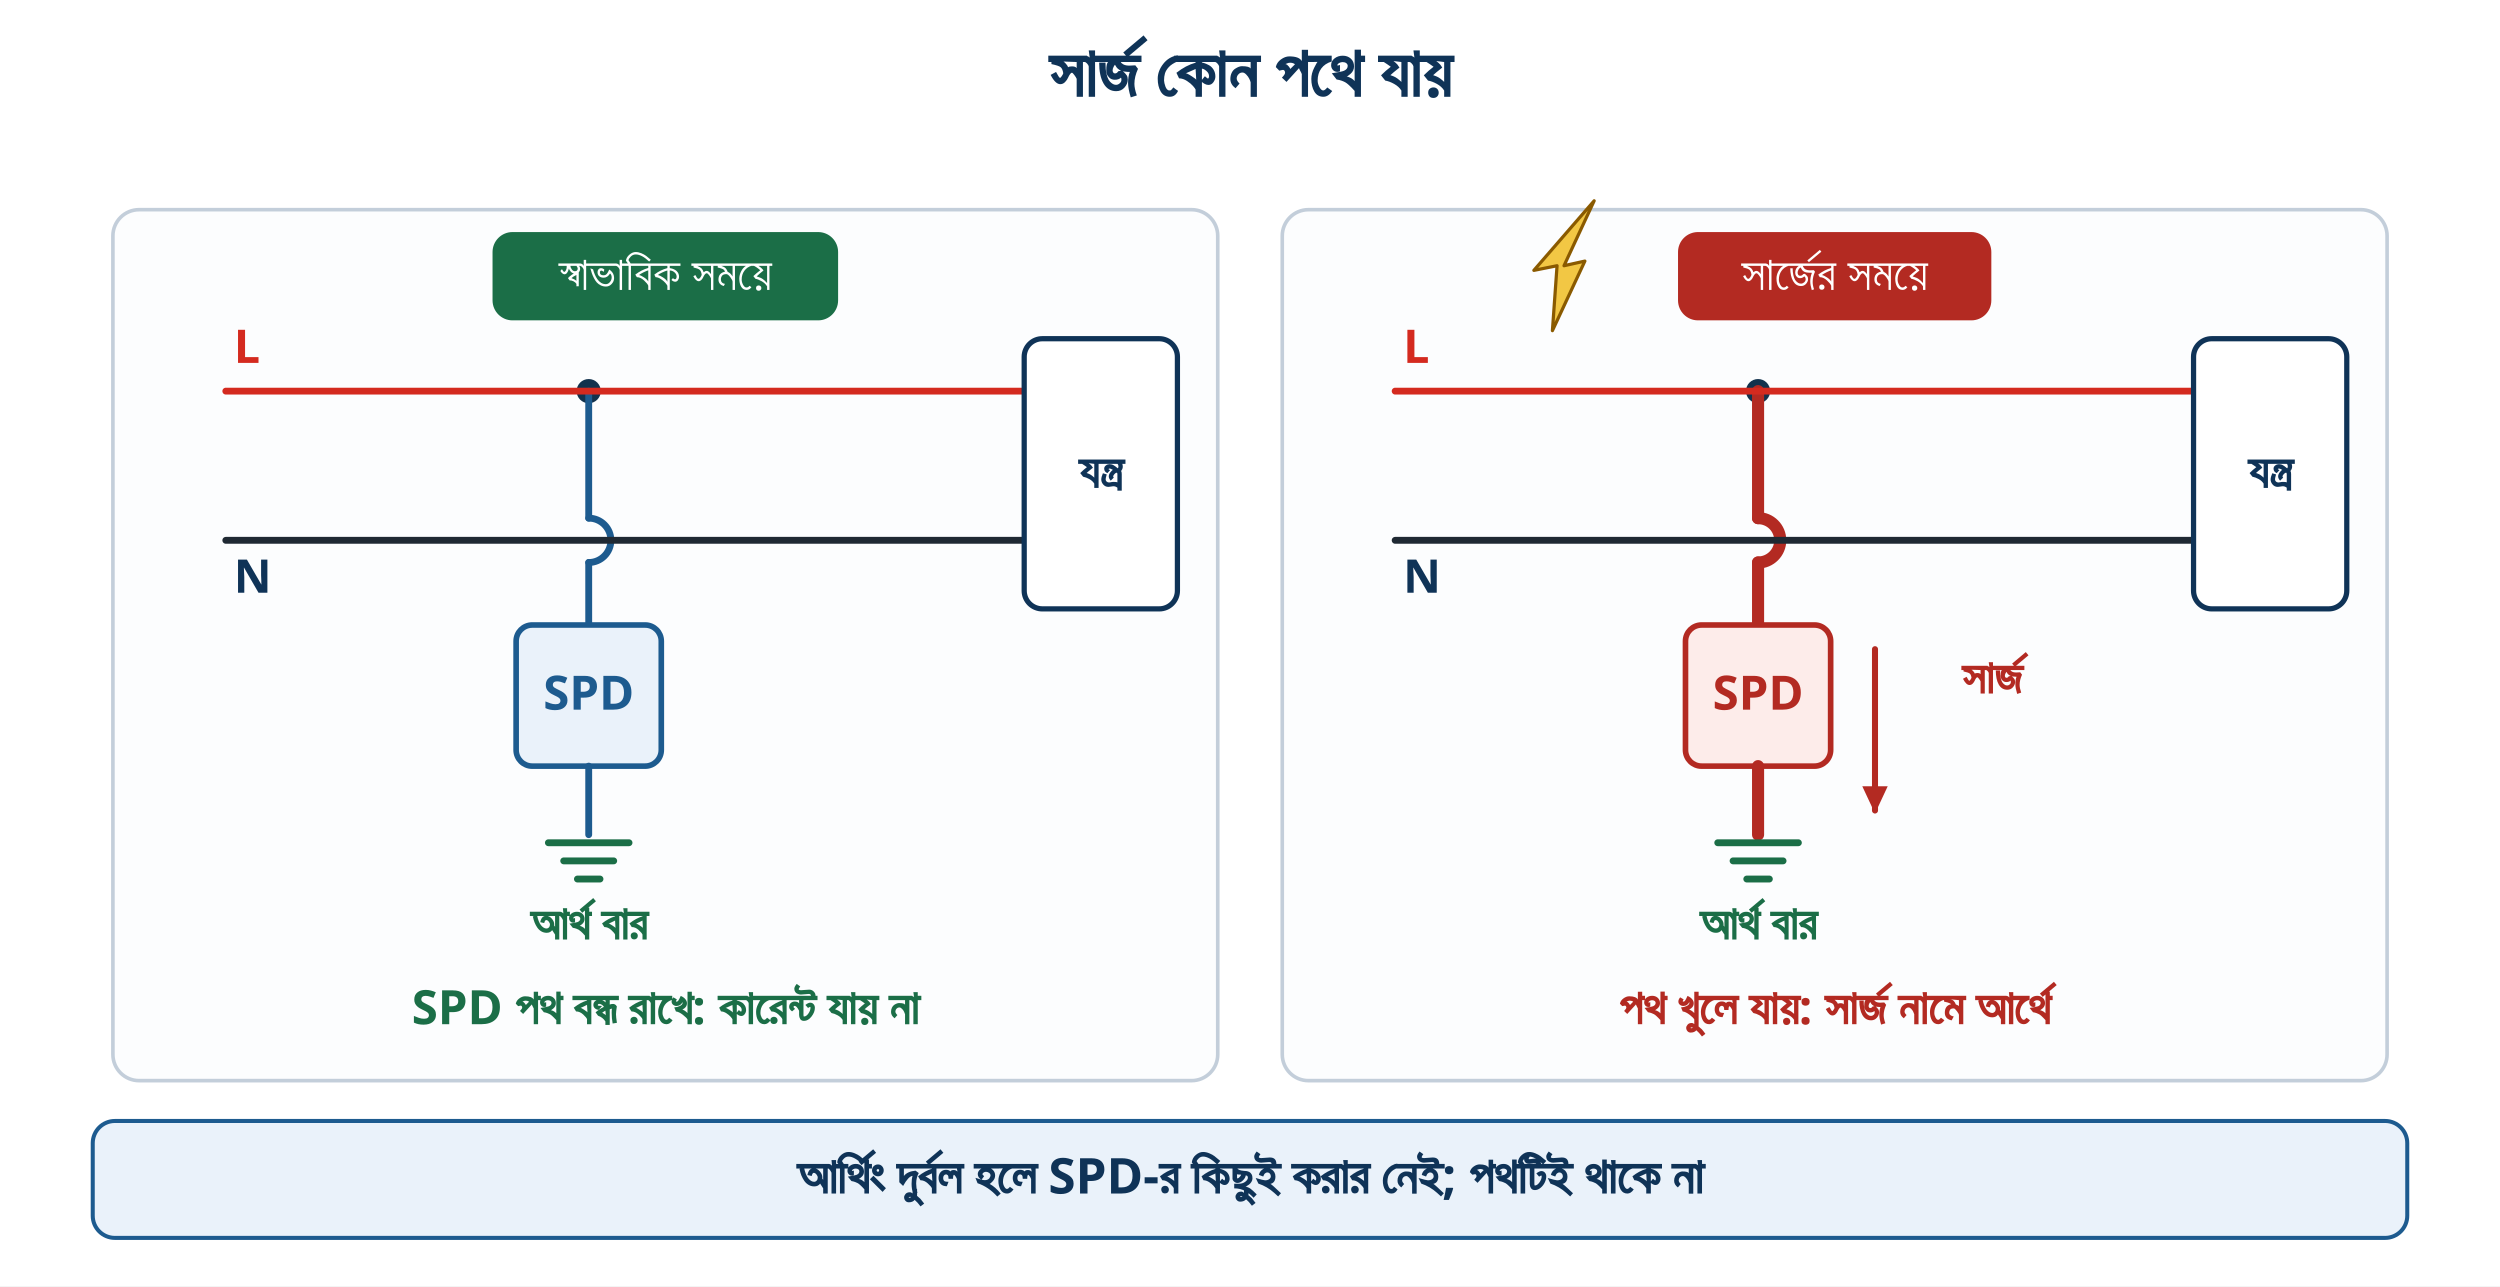
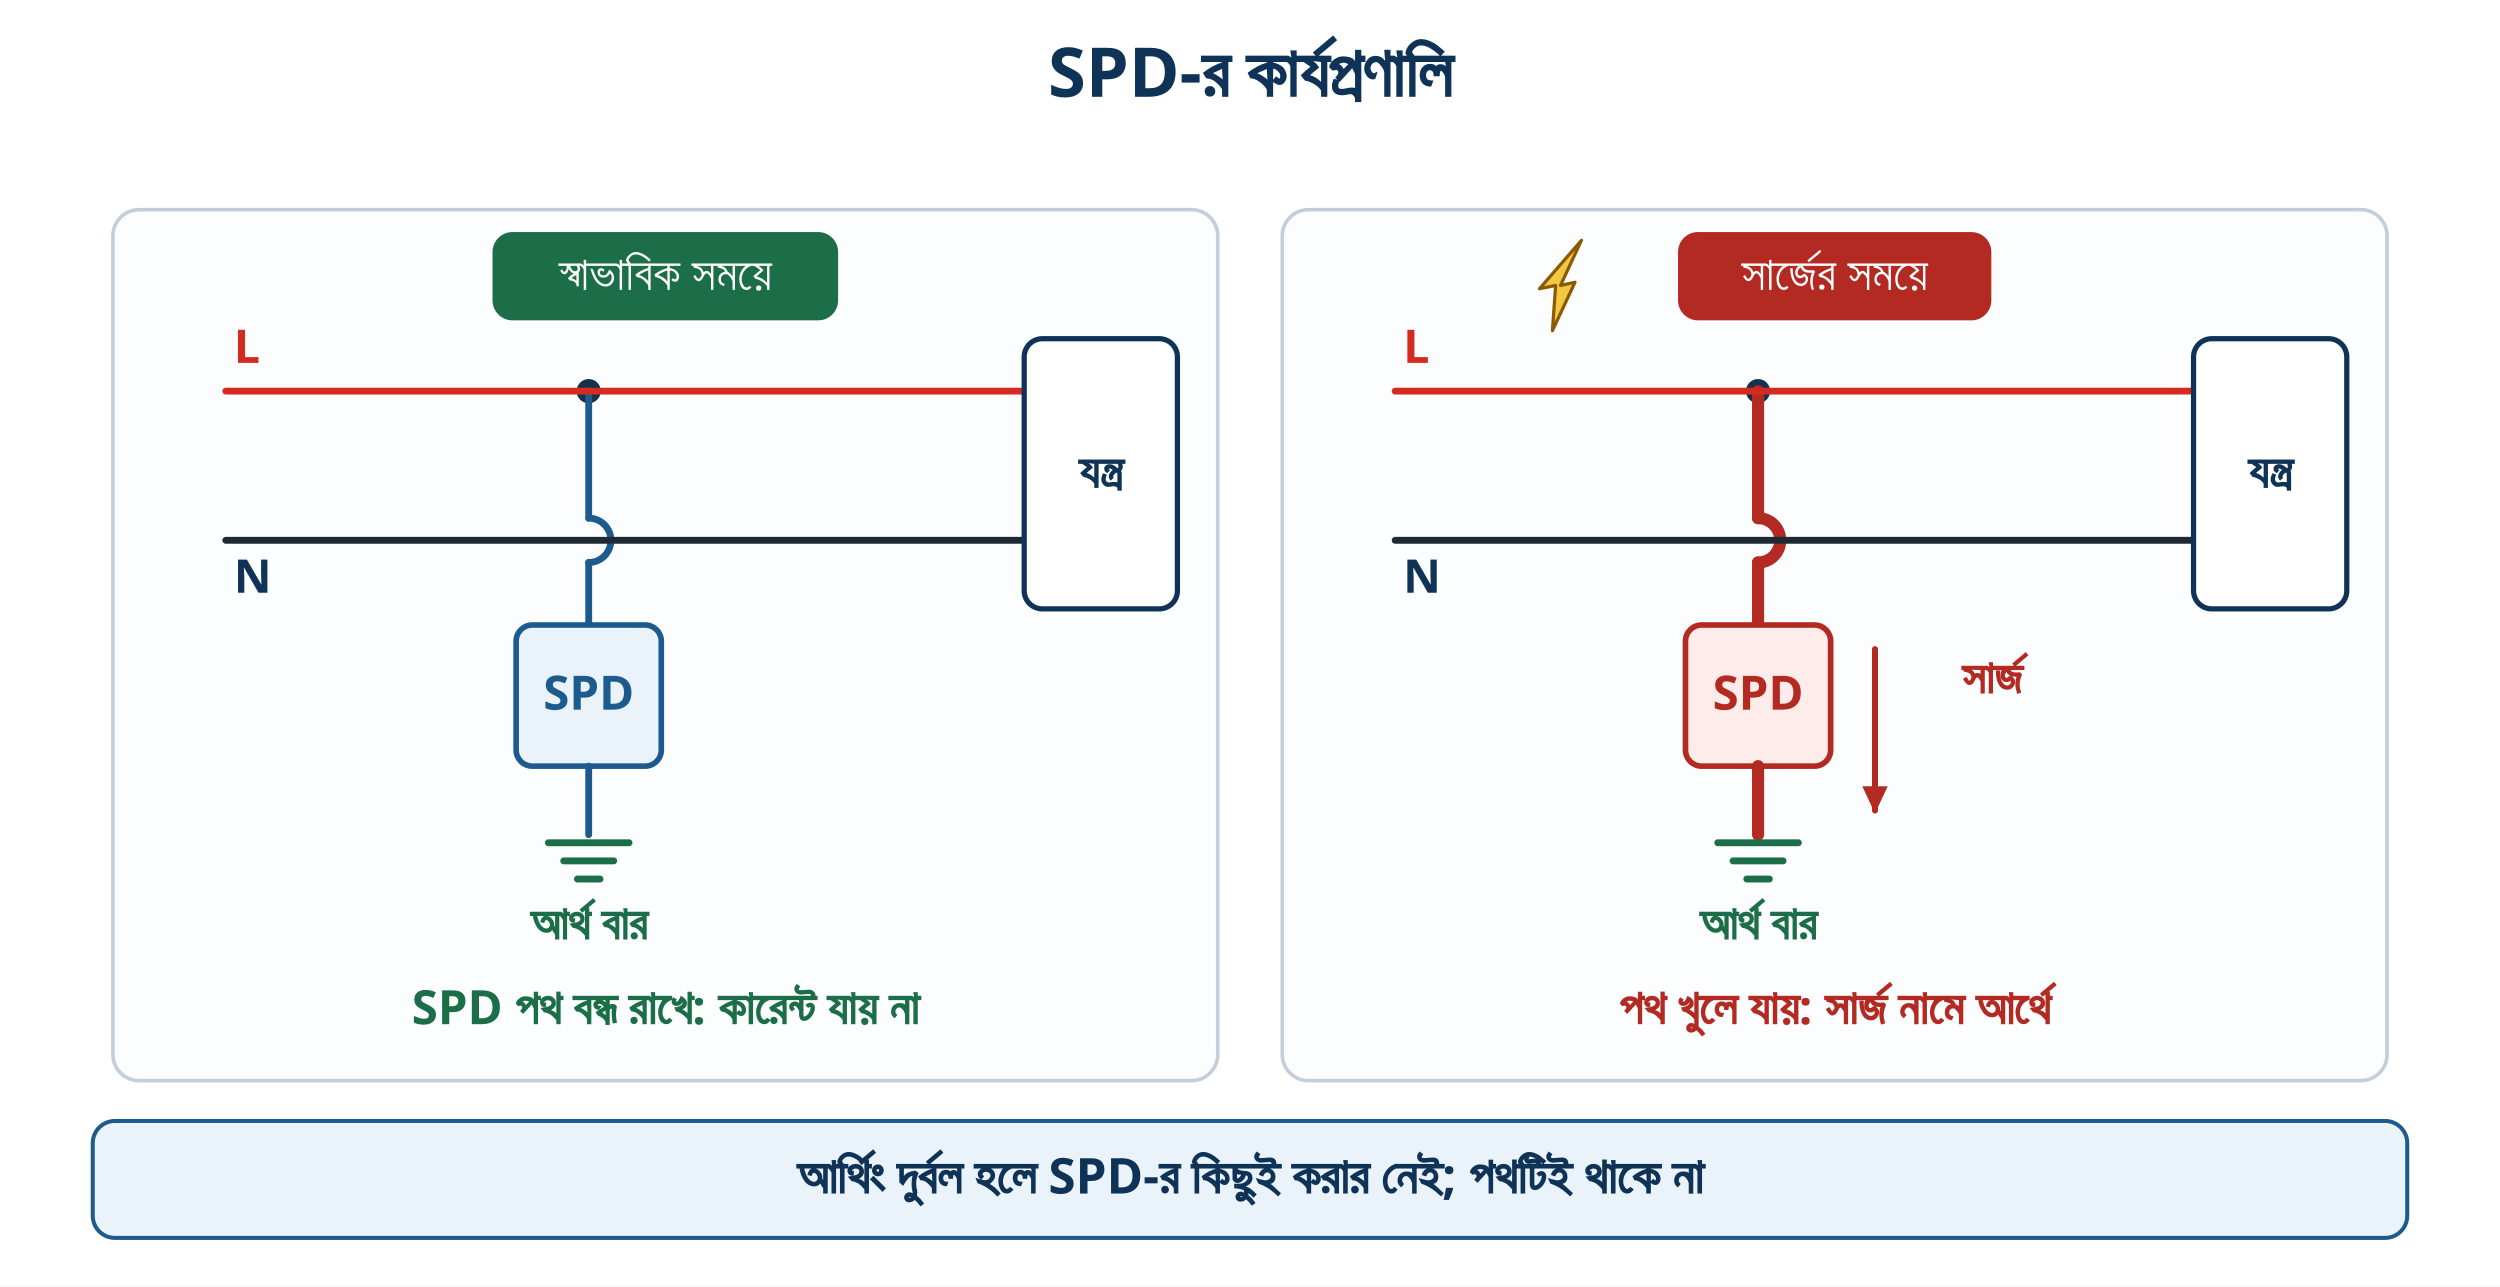
<svg xmlns="http://www.w3.org/2000/svg" width="1240" height="638" viewBox="0 0 1240 638">
  <defs>
    <marker id="aS" viewBox="0 0 10 10" refX="8.5" refY="5" markerUnits="userSpaceOnUse" markerWidth="15" markerHeight="15" orient="auto-start-reverse">
      <path d="M 0.5 0.8 L 9.5 5 L 0.5 9.2 z" fill="#B32A22" />
    </marker>
  </defs>
  <rect width="1240" height="638" fill="#FFFFFF" />
-   <text x="620.0" y="48.0" font-family="Kalpurush" font-size="34" font-weight="700" fill="#0F3357" text-anchor="middle">সার্জ কোন পথে যায়</text>
+   <text x="620.0" y="48.0" font-family="Kalpurush" font-size="34" font-weight="700" fill="#0F3357" text-anchor="middle">SPD-র কার্যপ্রণালি</text>
  <rect x="56.0" y="104.0" width="548.0" height="432.0" rx="13" fill="#FCFDFE" stroke="#C3CEDA" stroke-width="1.8" />
  <rect x="245.2" y="116.0" width="169.6" height="42.0" rx="9" fill="#1B6E47" stroke="#1B6E47" stroke-width="1.8" />
  <text x="330.0" y="143.8" font-family="Kalpurush" font-size="23.5" font-weight="600" fill="#FFFFFF" text-anchor="middle">স্বাভাবিক সময়ে</text>
  <circle cx="292.0" cy="194.0" r="6.0" fill="#12324D" stroke="none" stroke-width="2" />
  <path d="M 292.0 194 L 292.0 257" fill="none" stroke="#1D5B8F" stroke-width="3.4" stroke-linecap="round" stroke-linejoin="round" />
  <path d="M 292.0 257 A 11 11 0 0 1 292.0 279" fill="none" stroke="#1D5B8F" stroke-width="3.4" stroke-linecap="round" stroke-linejoin="round" />
  <path d="M 292.0 279 L 292.0 310" fill="none" stroke="#1D5B8F" stroke-width="3.4" stroke-linecap="round" stroke-linejoin="round" />
  <path d="M 112.0 194 L 508.0 194" fill="none" stroke="#D42A1F" stroke-width="3.4" stroke-linecap="round" stroke-linejoin="round" />
  <path d="M 112.0 268 L 508.0 268" fill="none" stroke="#1F2933" stroke-width="3.4" stroke-linecap="round" stroke-linejoin="round" />
  <text x="116.0" y="180.0" font-family="Kalpurush" font-size="23" font-weight="700" fill="#D42A1F" text-anchor="start">L</text>
  <text x="116.0" y="294.0" font-family="Kalpurush" font-size="23" font-weight="700" fill="#0F3357" text-anchor="start">N</text>
  <rect x="508.0" y="168.0" width="76.0" height="134.0" rx="9" fill="#FFFFFF" stroke="#0F3357" stroke-width="2.6" />
  <text x="546.0" y="242.0" font-family="Kalpurush" font-size="23.5" font-weight="700" fill="#0F3357" text-anchor="middle">যন্ত্র</text>
  <rect x="256.0" y="310.0" width="72.0" height="70.0" rx="8" fill="#EAF2FA" stroke="#1D5B8F" stroke-width="2.8" />
  <text x="292.0" y="352.0" font-family="Kalpurush" font-size="23.5" font-weight="700" fill="#1D5B8F" text-anchor="middle">SPD</text>
  <path d="M 292.0 380 L 292.0 414" fill="none" stroke="#1D5B8F" stroke-width="3.4" stroke-linecap="round" stroke-linejoin="round" />
  <path d="M 272.0 418 L 312.0 418" fill="none" stroke="#1B6E47" stroke-width="3.4" stroke-linecap="round" stroke-linejoin="round" />
  <path d="M 279.6 427 L 304.4 427" fill="none" stroke="#1B6E47" stroke-width="3.4" stroke-linecap="round" stroke-linejoin="round" />
  <path d="M 286.4 436 L 297.6 436" fill="none" stroke="#1B6E47" stroke-width="3.4" stroke-linecap="round" stroke-linejoin="round" />
  <text x="292.0" y="466.0" font-family="Kalpurush" font-size="23" font-weight="700" fill="#1B6E47" text-anchor="middle">আর্থ বার</text>
  <text x="330.0" y="508.0" font-family="Kalpurush" font-size="23.5" font-weight="700" fill="#1B6E47" text-anchor="middle">SPD পথ বন্ধ রাখে: কারেন্ট যায় না</text>
  <rect x="636.0" y="104.0" width="548.0" height="432.0" rx="13" fill="#FCFDFE" stroke="#C3CEDA" stroke-width="1.8" />
  <rect x="833.2" y="116.0" width="153.6" height="42.0" rx="9" fill="#B32A22" stroke="#B32A22" stroke-width="1.8" />
  <text x="910.0" y="143.8" font-family="Kalpurush" font-size="23.5" font-weight="600" fill="#FFFFFF" text-anchor="middle">সার্জের সময়ে</text>
  <circle cx="872.0" cy="194.0" r="6.0" fill="#12324D" stroke="none" stroke-width="2" />
  <path d="M 872.0 194 L 872.0 257" fill="none" stroke="#B32A22" stroke-width="6.0" stroke-linecap="round" stroke-linejoin="round" />
  <path d="M 872.0 257 A 11 11 0 0 1 872.0 279" fill="none" stroke="#B32A22" stroke-width="6.0" stroke-linecap="round" stroke-linejoin="round" />
  <path d="M 872.0 279 L 872.0 310" fill="none" stroke="#B32A22" stroke-width="6.0" stroke-linecap="round" stroke-linejoin="round" />
  <path d="M 692.0 194 L 1088.0 194" fill="none" stroke="#D42A1F" stroke-width="3.4" stroke-linecap="round" stroke-linejoin="round" />
  <path d="M 692.0 268 L 1088.0 268" fill="none" stroke="#1F2933" stroke-width="3.4" stroke-linecap="round" stroke-linejoin="round" />
  <text x="696.0" y="180.0" font-family="Kalpurush" font-size="23" font-weight="700" fill="#D42A1F" text-anchor="start">L</text>
  <text x="696.0" y="294.0" font-family="Kalpurush" font-size="23" font-weight="700" fill="#0F3357" text-anchor="start">N</text>
  <rect x="1088.0" y="168.0" width="76.0" height="134.0" rx="9" fill="#FFFFFF" stroke="#0F3357" stroke-width="2.6" />
  <text x="1126.0" y="242.0" font-family="Kalpurush" font-size="23.5" font-weight="700" fill="#0F3357" text-anchor="middle">যন্ত্র</text>
  <rect x="836.0" y="310.0" width="72.0" height="70.0" rx="8" fill="#FDECEA" stroke="#B32A22" stroke-width="2.8" />
  <text x="872.0" y="352.0" font-family="Kalpurush" font-size="23.5" font-weight="700" fill="#B32A22" text-anchor="middle">SPD</text>
  <path d="M 872.0 380 L 872.0 414" fill="none" stroke="#B32A22" stroke-width="6.0" stroke-linecap="round" stroke-linejoin="round" />
  <path d="M 852.0 418 L 892.0 418" fill="none" stroke="#1B6E47" stroke-width="3.4" stroke-linecap="round" stroke-linejoin="round" />
  <path d="M 859.6 427 L 884.4 427" fill="none" stroke="#1B6E47" stroke-width="3.4" stroke-linecap="round" stroke-linejoin="round" />
  <path d="M 866.4 436 L 877.6 436" fill="none" stroke="#1B6E47" stroke-width="3.4" stroke-linecap="round" stroke-linejoin="round" />
  <text x="872.0" y="466.0" font-family="Kalpurush" font-size="23" font-weight="700" fill="#1B6E47" text-anchor="middle">আর্থ বার</text>
-   <path d="M 770.0 164 l 16.1 -34.5 l -10.35 2.3 l 14.95 -32.2 l -29.9 34.5 l 11.5 -2.3 z" fill="#F2C744" stroke="#8A5A00" stroke-width="1.6" stroke-linecap="round" stroke-linejoin="round" />
+   <path d="M 770.0 164 l 11.2 -24.0 l -7.2 1.6 l 10.4 -22.4 l -20.8 24.0 l 8.0 -1.6 z" fill="#F2C744" stroke="#8A5A00" stroke-width="1.6" stroke-linecap="round" stroke-linejoin="round" />
  <path d="M 930.0 322 L 930.0 402" fill="none" stroke="#B32A22" stroke-width="3.0" stroke-linecap="round" stroke-linejoin="round" marker-end="url(#aS)" />
  <text x="988.0" y="344.0" font-family="Kalpurush" font-size="23" font-weight="700" fill="#B32A22" text-anchor="middle">সার্জ</text>
  <text x="910.0" y="508.0" font-family="Kalpurush" font-size="23.5" font-weight="700" fill="#B32A22" text-anchor="middle">পথ খুলে যায়: সার্জ নামে আর্থে</text>
  <rect x="46.0" y="556.0" width="1148.0" height="58.0" rx="11" fill="#EAF2FA" stroke="#1D5B8F" stroke-width="2" />
  <text x="620.0" y="592.0" font-family="Kalpurush" font-size="24.5" font-weight="700" fill="#0F3357" text-anchor="middle">আর্থিং দুর্বল হলে SPD-র কিছুই করার নেই; পথটিই থাকে না</text>
</svg>
